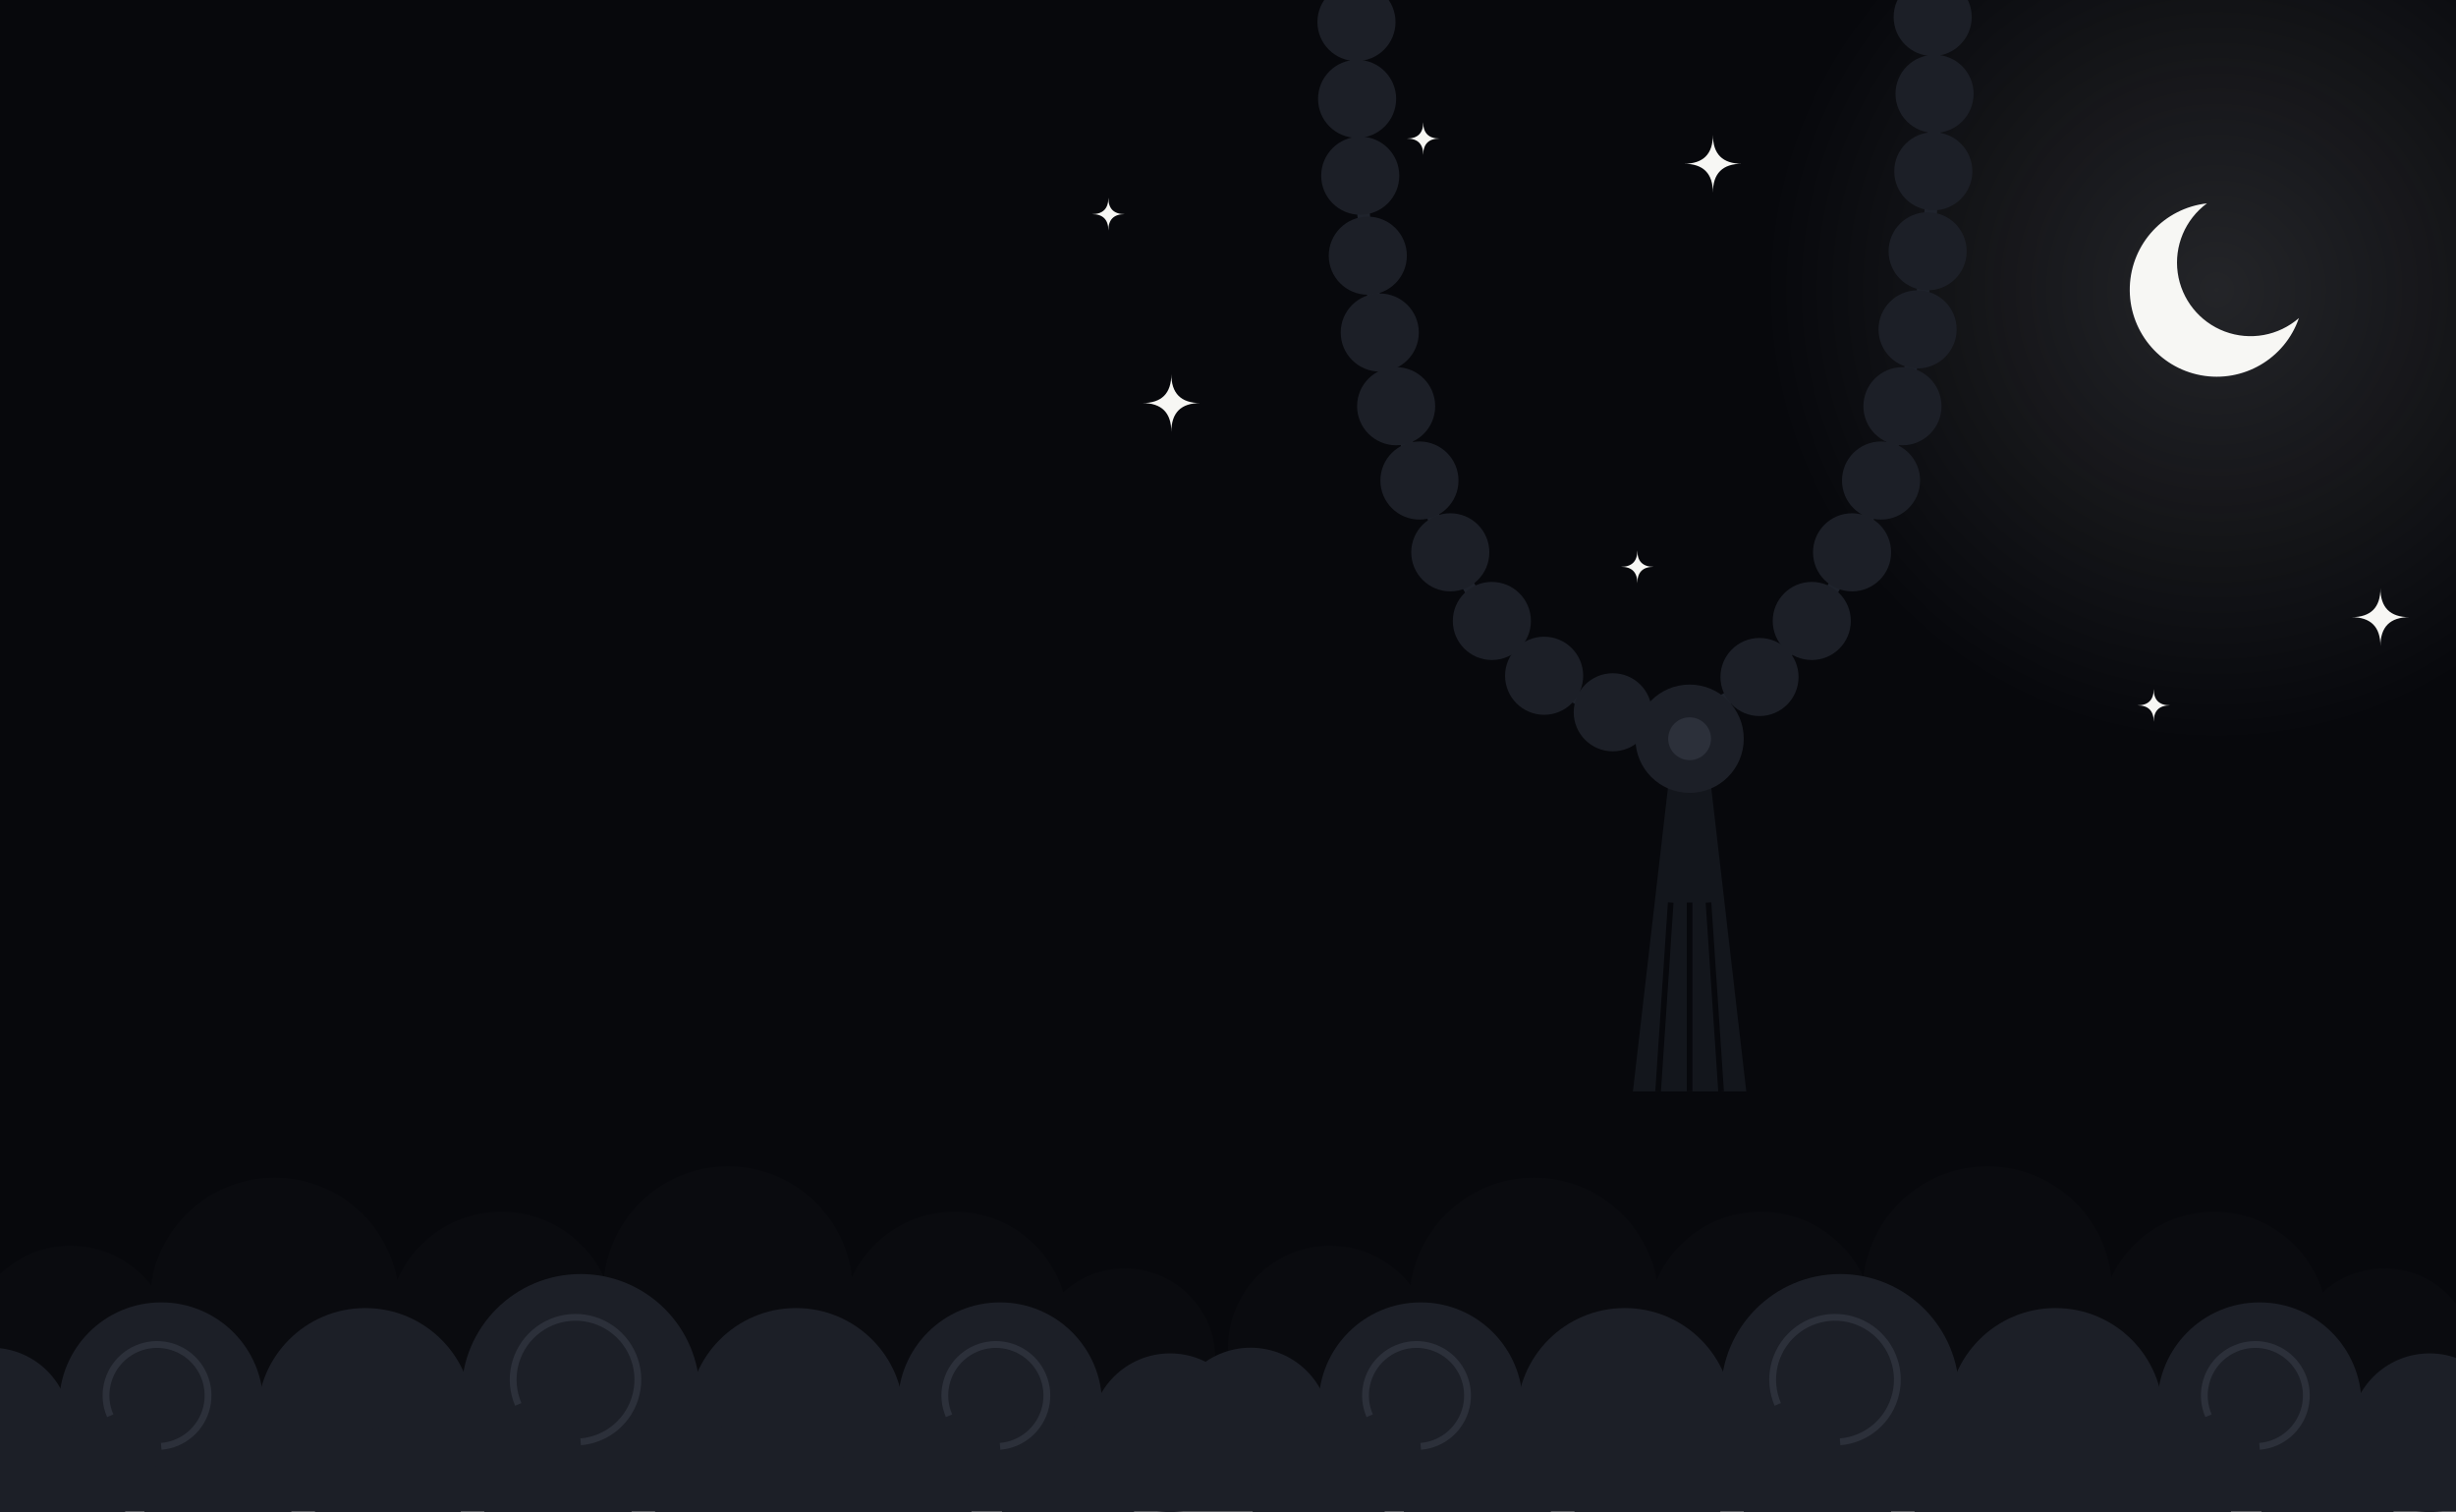
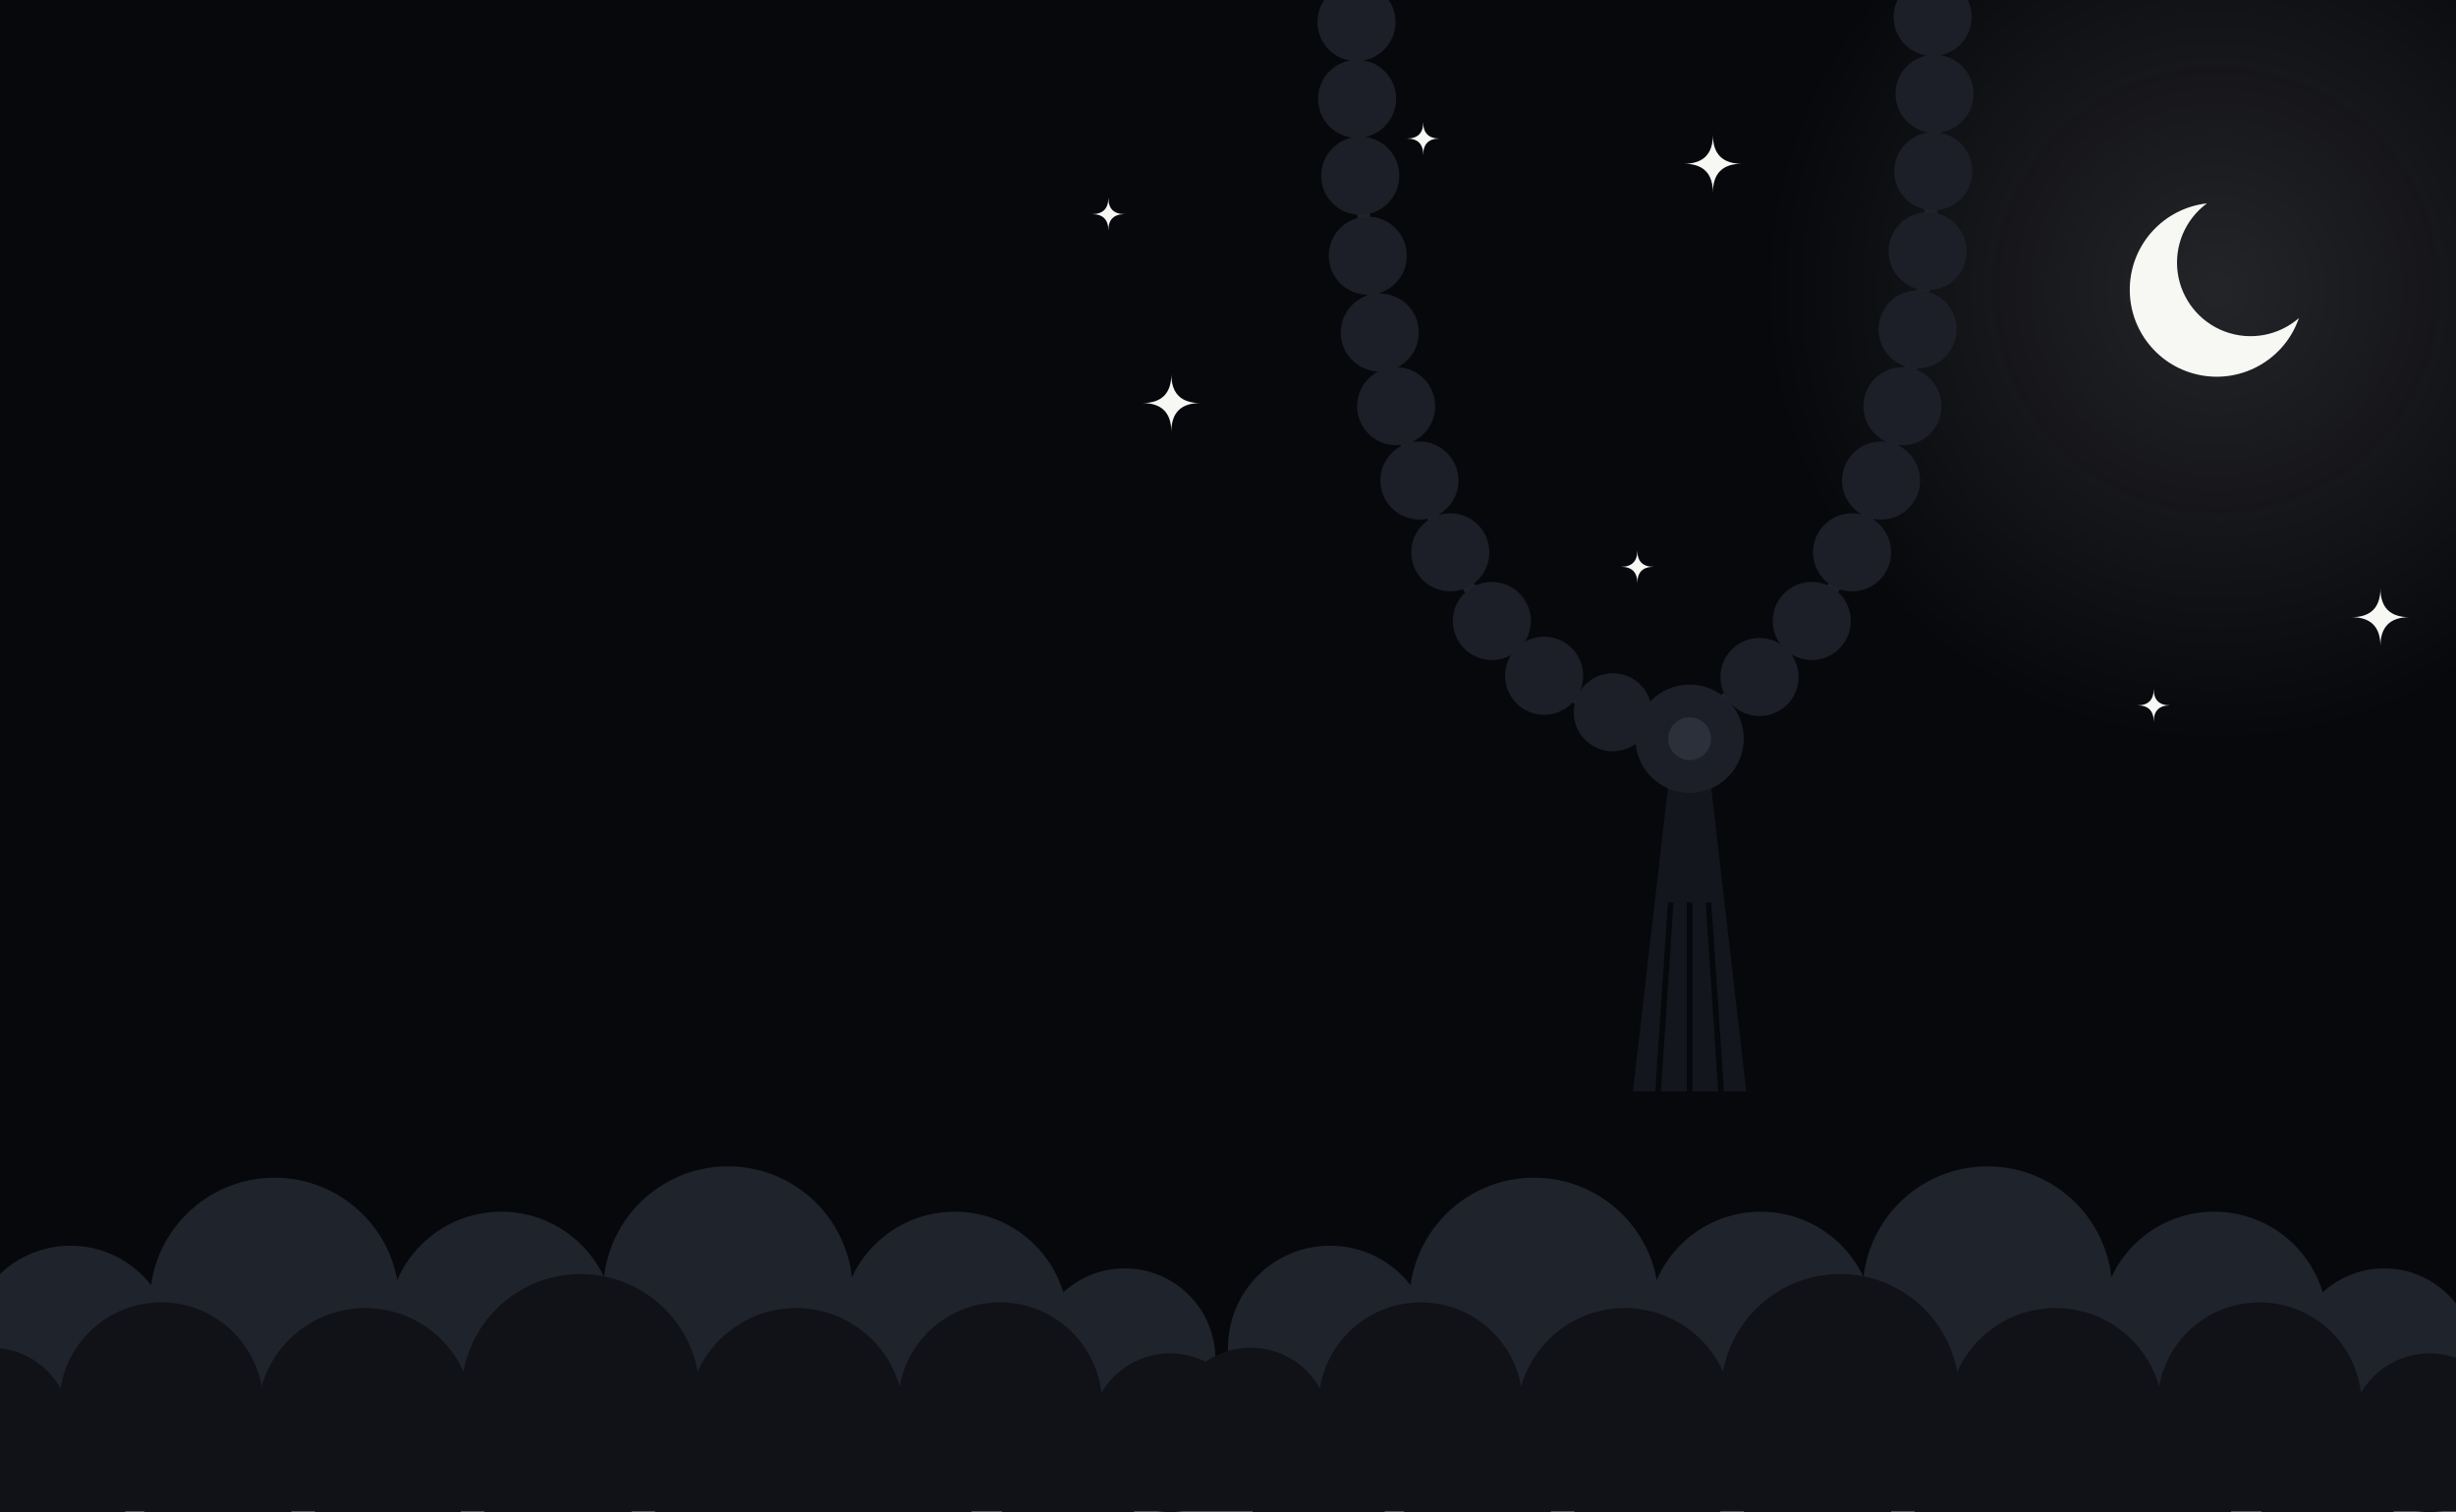
<svg xmlns="http://www.w3.org/2000/svg" viewBox="0 0 390 240" width="390" height="240">
  <rect width="390" height="240" fill="#07080c" />
  <defs>
    <radialGradient id="g">
      <stop offset="0" stop-color="#f7f7f4" stop-opacity="0.12" />
      <stop offset="1" stop-color="#f7f7f4" stop-opacity="0" />
    </radialGradient>
  </defs>
  <circle cx="352" cy="46" r="72" fill="url(#g)" />
  <path fill="#f7f7f4" transform="translate(335 29) scale(0.531)" d="M29.1 6.2A26 26 0 1 0 56.6 40.5A22 22 0 1 1 29.1 6.2Z" />
  <path fill="#f7f7f4" d="M176 31.4Q176 34 178.6 34Q176 34 176 36.6Q176 34 173.4 34Q176 34 176 31.4ZM226 19.4Q226 22 228.6 22Q226 22 226 24.6Q226 22 223.4 22Q226 22 226 19.4ZM260 87.4Q260 90 262.6 90Q260 90 260 92.6Q260 90 257.4 90Q260 90 260 87.4ZM342 109.4Q342 112 344.6 112Q342 112 342 114.6Q342 112 339.4 112Q342 112 342 109.4Z" />
  <path fill="#f7f7f4" d="M272 21.4Q272 26 276.6 26Q272 26 272 30.6Q272 26 267.4 26Q272 26 272 21.4ZM378 93.4Q378 98 382.6 98Q378 98 378 102.6Q378 98 373.4 98Q378 98 378 93.4ZM186 59.4Q186 64 190.6 64Q186 64 186 68.6Q186 64 181.4 64Q186 64 186 59.4Z" />
  <path fill="none" stroke="#1f232c" stroke-width="2" d="M216,-12C206,156 320,156 306,-12" />
  <g fill="#1c1f27">
    <circle cx="215.8" cy="-8.7" r="6.2" />
    <circle cx="215.4" cy="3.5" r="6.2" />
    <circle cx="215.5" cy="15.7" r="6.2" />
    <circle cx="216" cy="27.9" r="6.2" />
    <circle cx="217.2" cy="40.6" r="6.2" />
    <circle cx="219.1" cy="52.8" r="6.2" />
    <circle cx="221.7" cy="64.5" r="6.2" />
    <circle cx="225.4" cy="76.3" r="6.2" />
    <circle cx="230.3" cy="87.7" r="6.2" />
    <circle cx="236.9" cy="98.6" r="6.2" />
    <circle cx="245.2" cy="107.3" r="6.2" />
    <circle cx="256.1" cy="113.1" r="6.2" />
    <circle cx="279.4" cy="107.5" r="6.2" />
    <circle cx="287.7" cy="98.6" r="6.2" />
    <circle cx="294.1" cy="87.7" r="6.2" />
    <circle cx="298.7" cy="76.3" r="6.2" />
    <circle cx="302.1" cy="64.5" r="6.2" />
    <circle cx="304.5" cy="52.3" r="6.2" />
    <circle cx="306.1" cy="39.9" r="6.2" />
    <circle cx="307" cy="27.2" r="6.2" />
    <circle cx="307.2" cy="14.9" r="6.2" />
    <circle cx="306.9" cy="2.7" r="6.2" />
    <circle cx="306.2" cy="-9.5" r="6.2" />
  </g>
  <path fill="#13161c" d="M265.3 121.3h6L277.3 173.3H259.3Z" />
  <g stroke="#07080c" stroke-width="0.9" fill="none">
    <path d="M265.3 143.3L263.3 173.3M268.3 143.3V173.3M271.3 143.3L273.3 173.3" />
  </g>
  <circle cx="268.3" cy="117.3" r="8.6" fill="#1c1f27" />
  <circle cx="268.3" cy="117.3" r="3.4" fill="#2c303a" />
-   <g fill="#0a0b0f">
+   <g fill="#1f232c">
    <g transform="translate(-14 178) scale(0.9)">
      <circle cx="28" cy="40" r="18" />
      <circle cx="64" cy="32" r="22" />
      <circle cx="104" cy="36" r="20" />
      <circle cx="144" cy="30" r="22" />
      <circle cx="184" cy="36" r="20" />
      <circle cx="214" cy="42" r="16" />
    </g>
    <g transform="translate(186 178) scale(0.9)">
      <circle cx="28" cy="40" r="18" />
      <circle cx="64" cy="32" r="22" />
      <circle cx="104" cy="36" r="20" />
      <circle cx="144" cy="30" r="22" />
      <circle cx="184" cy="36" r="20" />
      <circle cx="214" cy="42" r="16" />
    </g>
    <g transform="translate(386 178) scale(0.9)">
      <circle cx="28" cy="40" r="18" />
      <circle cx="64" cy="32" r="22" />
      <circle cx="104" cy="36" r="20" />
      <circle cx="144" cy="30" r="22" />
      <circle cx="184" cy="36" r="20" />
      <circle cx="214" cy="42" r="16" />
    </g>
  </g>
-   <g fill="#1c1f27">
+   <g fill="#101217">
    <g transform="translate(-14 178) scale(0.9)">
      <rect x="16" y="50" width="204" height="18" />
      <circle cx="14" cy="54" r="14" />
      <circle cx="44" cy="50" r="18" />
      <circle cx="80" cy="52" r="19" />
      <circle cx="118" cy="48" r="21" />
      <circle cx="156" cy="52" r="19" />
      <circle cx="192" cy="50" r="18" />
      <circle cx="222" cy="55" r="14" />
      <circle cx="26" cy="66" r="12" />
      <circle cx="54" cy="68" r="13" />
      <circle cx="84" cy="67" r="13" />
      <circle cx="114" cy="69" r="13" />
      <circle cx="144" cy="67" r="13" />
      <circle cx="174" cy="68" r="13" />
      <circle cx="204" cy="66" r="12" />
    </g>
    <g transform="translate(186 178) scale(0.9)">
      <rect x="16" y="50" width="204" height="18" />
      <circle cx="14" cy="54" r="14" />
      <circle cx="44" cy="50" r="18" />
      <circle cx="80" cy="52" r="19" />
      <circle cx="118" cy="48" r="21" />
      <circle cx="156" cy="52" r="19" />
      <circle cx="192" cy="50" r="18" />
      <circle cx="222" cy="55" r="14" />
      <circle cx="26" cy="66" r="12" />
      <circle cx="54" cy="68" r="13" />
      <circle cx="84" cy="67" r="13" />
      <circle cx="114" cy="69" r="13" />
      <circle cx="144" cy="67" r="13" />
      <circle cx="174" cy="68" r="13" />
      <circle cx="204" cy="66" r="12" />
    </g>
    <g transform="translate(386 178) scale(0.9)">
      <rect x="16" y="50" width="204" height="18" />
      <circle cx="14" cy="54" r="14" />
      <circle cx="44" cy="50" r="18" />
      <circle cx="80" cy="52" r="19" />
      <circle cx="118" cy="48" r="21" />
      <circle cx="156" cy="52" r="19" />
      <circle cx="192" cy="50" r="18" />
      <circle cx="222" cy="55" r="14" />
      <circle cx="26" cy="66" r="12" />
      <circle cx="54" cy="68" r="13" />
      <circle cx="84" cy="67" r="13" />
      <circle cx="114" cy="69" r="13" />
      <circle cx="144" cy="67" r="13" />
      <circle cx="174" cy="68" r="13" />
      <circle cx="204" cy="66" r="12" />
    </g>
    <rect x="0" y="236" width="390" height="4" transform="scale(1)" />
  </g>
-   <g fill="none" stroke="#2c303a" stroke-width="1.2">
-     <g transform="translate(-14 178) scale(0.9)">
-       <path d="M35 52a9 9 0 1 1 9 5.4" />
-       <path d="M107 50a11 11 0 1 1 11 6.6" />
-       <path d="M183 52a9 9 0 1 1 9 5.4" />
-     </g>
-     <g transform="translate(186 178) scale(0.9)">
-       <path d="M35 52a9 9 0 1 1 9 5.4" />
-       <path d="M107 50a11 11 0 1 1 11 6.6" />
-       <path d="M183 52a9 9 0 1 1 9 5.4" />
-     </g>
-     <g transform="translate(386 178) scale(0.9)">
-       <path d="M35 52a9 9 0 1 1 9 5.4" />
-       <path d="M107 50a11 11 0 1 1 11 6.6" />
-       <path d="M183 52a9 9 0 1 1 9 5.4" />
-     </g>
-   </g>
</svg>
